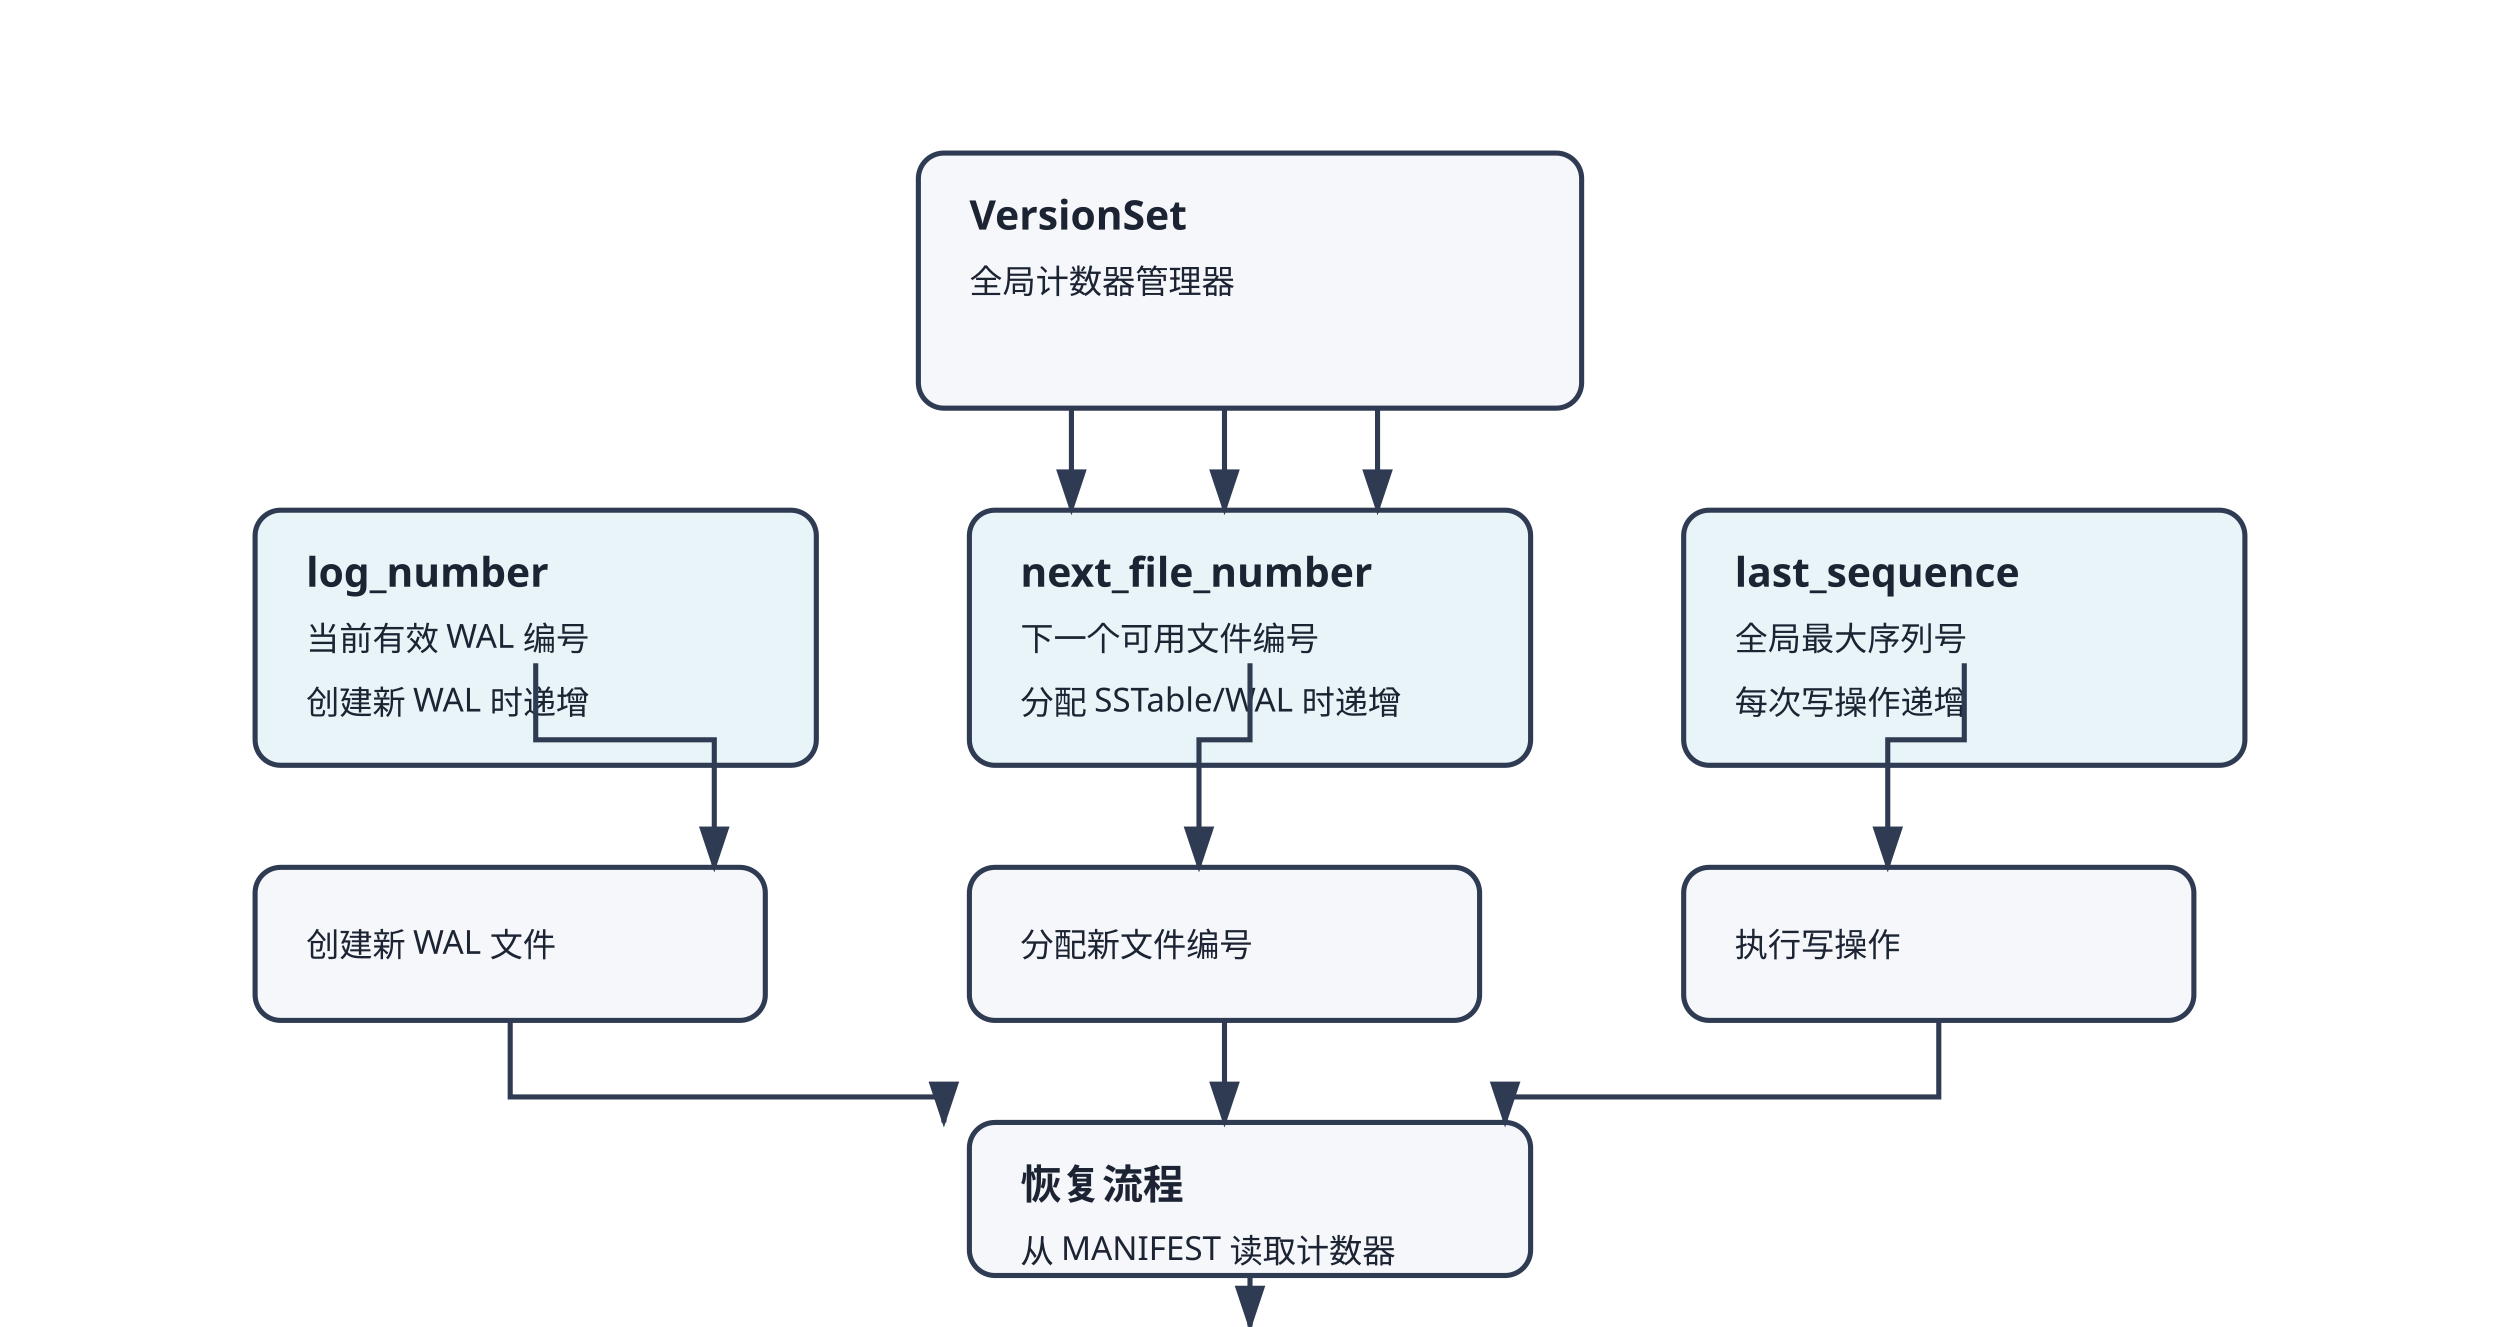
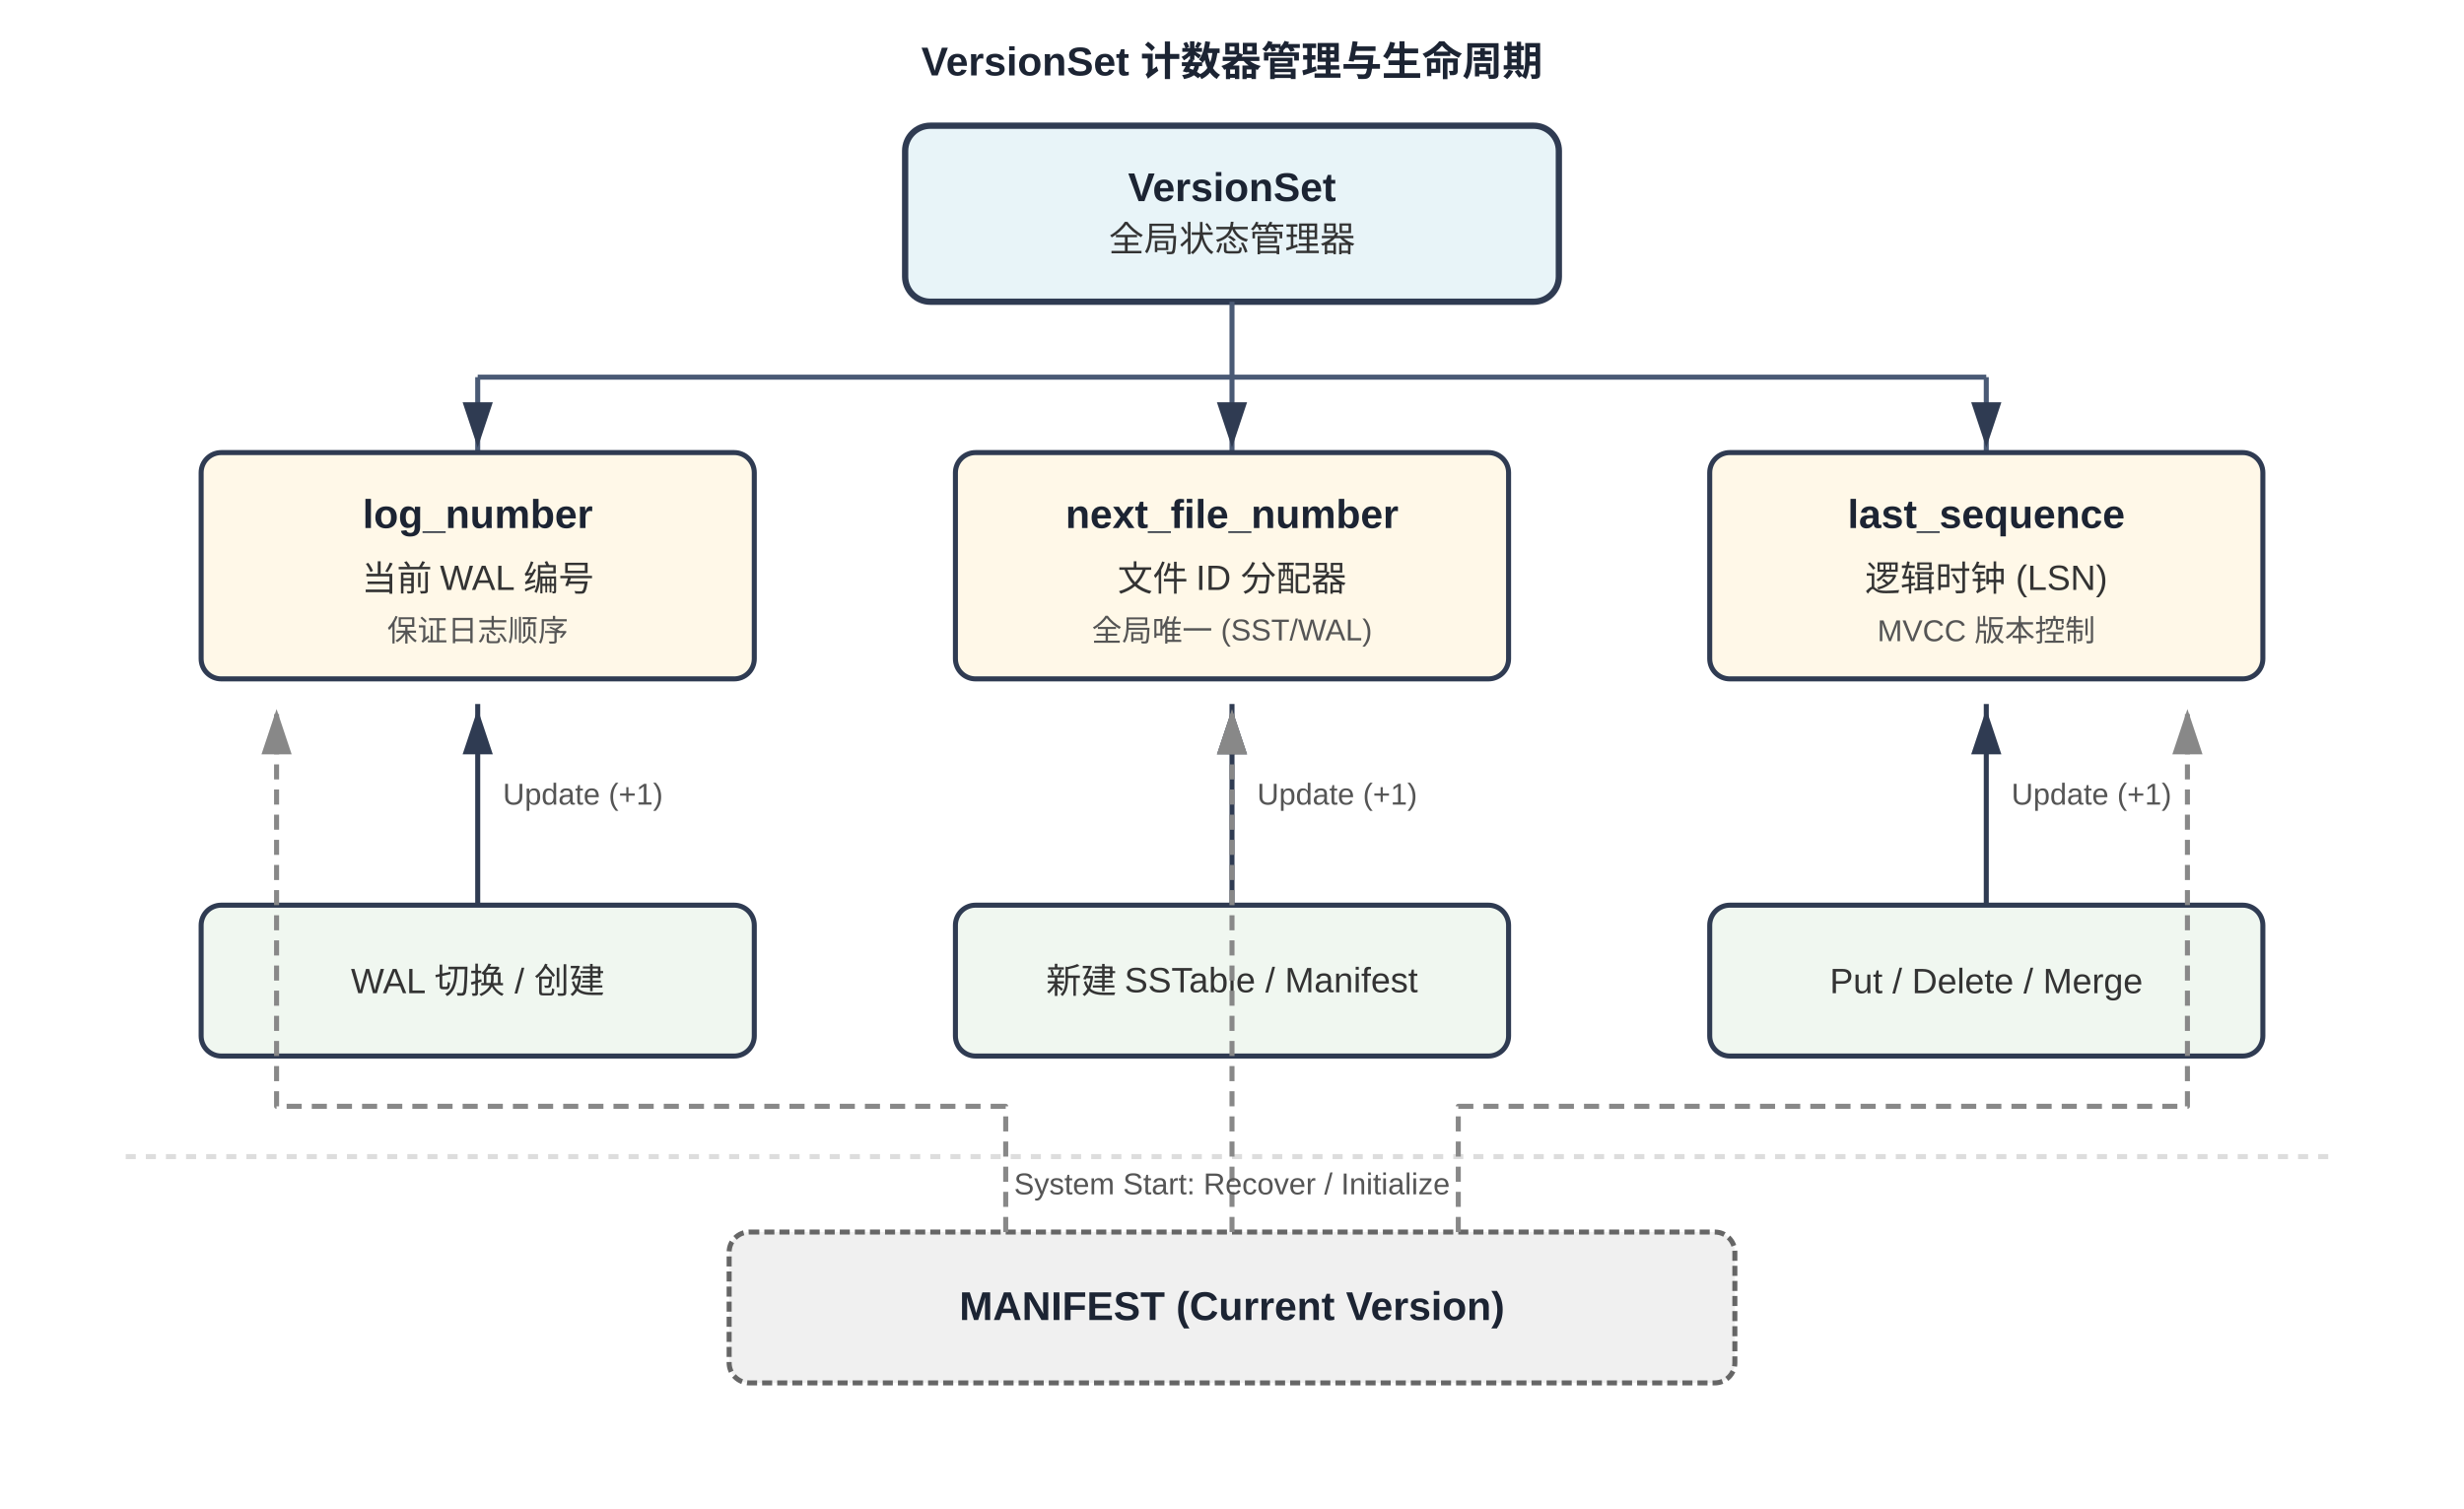
- <svg xmlns="http://www.w3.org/2000/svg" width="980" height="520" viewBox="0 0 980 520">
+ <svg xmlns="http://www.w3.org/2000/svg" width="980" height="600" viewBox="0 0 980 600" style="background-color: #ffffff;">
  <defs>
    <style>
+       /* 盒子样式 */
      .box { fill: #f5f7fb; stroke: #2f3b52; stroke-width: 2; }
-       .title { font: 700 16px sans-serif; fill: #1c2433; }
-       .text { font: 13px sans-serif; fill: #1c2433; }
-       .arrow { stroke: #2f3b52; stroke-width: 2; fill: none; marker-end: url(#arrow); }
-       .counter-box { fill: #e8f4f8; stroke: #2f3b52; stroke-width: 2; }
+       .manager-box { fill: #e8f4f8; stroke: #2f3b52; stroke-width: 2.5; }
+       .counter-box { fill: #fff8e8; stroke: #2f3b52; stroke-width: 2; }
+       .action-box { fill: #f0f7f0; stroke: #2f3b52; stroke-width: 2; }
+       .persist-box { fill: #f0f0f0; stroke: #666; stroke-width: 2; stroke-dasharray: 4,2; }
+ 
+       /* 字体样式 */
+       .title { font-family: "Helvetica Neue", Arial, sans-serif; font-weight: bold; font-size: 16px; fill: #1c2433; }
+       .text { font-family: "Helvetica Neue", Arial, sans-serif; font-size: 14px; fill: #333333; }
+       .label { font-family: "Helvetica Neue", Arial, sans-serif; font-size: 12px; fill: #555; background-color: #fff; padding: 2px; }
+ 
+       /* 线条样式 */
+       .arrow { stroke: #2f3b52; stroke-width: 2; fill: none; marker-end: url(#arrow); stroke-linejoin: round; }
+       .arrow-org { stroke: #4a5a75; stroke-width: 2; fill: none; marker-end: url(#arrow); stroke-linejoin: round; } /* 组织结构线 */
+       .arrow-dash { stroke: #888; stroke-width: 2; fill: none; marker-end: url(#arrow-gray); stroke-dasharray: 6,4; stroke-linejoin: round; }
    </style>
-     <marker id="arrow" markerWidth="10" markerHeight="10" refX="8" refY="3" orient="auto" markerUnits="strokeWidth">
+     <marker id="arrow" markerWidth="12" markerHeight="12" refX="10" refY="3" orient="auto" markerUnits="strokeWidth">
      <path d="M0,0 L0,6 L9,3 z" fill="#2f3b52" />
    </marker>
+     <marker id="arrow-gray" markerWidth="12" markerHeight="12" refX="10" refY="3" orient="auto" markerUnits="strokeWidth">
+       <path d="M0,0 L0,6 L9,3 z" fill="#888" />
+     </marker>
  </defs>
-   <rect class="box" x="360" y="60" width="260" height="100" rx="10" />
-   <text class="title" x="380" y="90">VersionSet</text>
-   <text class="text" x="380" y="115">全局计数器管理器</text>
-   <rect class="counter-box" x="100" y="200" width="220" height="100" rx="10" />
-   <text class="title" x="120" y="230">log_number</text>
-   <text class="text" x="120" y="255">当前有效 WAL 编号</text>
-   <text class="text" x="120" y="280">创建新 WAL 时递增</text>
-   <rect class="counter-box" x="380" y="200" width="220" height="100" rx="10" />
-   <text class="title" x="400" y="230">next_file_number</text>
-   <text class="text" x="400" y="255">下一个可用文件编号</text>
-   <text class="text" x="400" y="280">分配 SSTable/WAL 时递增</text>
-   <rect class="counter-box" x="660" y="200" width="220" height="100" rx="10" />
-   <text class="title" x="680" y="230">last_sequence</text>
-   <text class="text" x="680" y="255">全局最大序列号</text>
-   <text class="text" x="680" y="280">每次写操作递增</text>
-   <rect class="box" x="100" y="340" width="200" height="60" rx="10" />
-   <text class="text" x="120" y="375">创建新 WAL 文件</text>
-   <rect class="box" x="380" y="340" width="200" height="60" rx="10" />
-   <text class="text" x="400" y="375">分配新文件编号</text>
-   <rect class="box" x="660" y="340" width="200" height="60" rx="10" />
-   <text class="text" x="680" y="375">执行写操作</text>
-   <rect class="box" x="380" y="440" width="220" height="60" rx="10" />
-   <text class="title" x="400" y="470">恢复流程</text>
-   <text class="text" x="400" y="495">从 MANIFEST 读取计数器</text>
-   <path class="arrow" d="M480 160 L480 200" />
-   <path class="arrow" d="M210 260 L210 290 L280 290 L280 340" />
-   <path class="arrow" d="M490 260 L490 290 L470 290 L470 340" />
-   <path class="arrow" d="M770 260 L770 290 L740 290 L740 340" />
-   <path class="arrow" d="M200 400 L200 430 L370 430 L370 440" />
-   <path class="arrow" d="M480 400 L480 440" />
-   <path class="arrow" d="M760 400 L760 430 L590 430 L590 440" />
-   <path class="arrow" d="M420 160 L420 200" />
-   <path class="arrow" d="M540 160 L540 200" />
-   <path class="arrow" d="M490 500 L490 520" />
+   <text class="title" x="490" y="30" text-anchor="middle" font-size="20px">VersionSet 计数器管理与生命周期</text>
+   <g transform="translate(360, 50)">
+     <rect class="manager-box" width="260" height="70" rx="10" />
+     <text class="title" x="130" y="30" text-anchor="middle">VersionSet</text>
+     <text class="text" x="130" y="50" text-anchor="middle">全局状态管理器</text>
+   </g>
+   <path d="M490 120 L490 150" stroke="#4a5a75" stroke-width="2" fill="none" />
+   <path d="M190 150 L790 150" stroke="#4a5a75" stroke-width="2" fill="none" />
+   <path class="arrow-org" d="M190 150 L190 180" />
+   <path class="arrow-org" d="M490 150 L490 180" />
+   <path class="arrow-org" d="M790 150 L790 180" />
+   <g transform="translate(80, 180)">
+     <rect class="counter-box" width="220" height="90" rx="8" />
+     <text class="title" x="110" y="30" text-anchor="middle">log_number</text>
+     <text class="text" x="110" y="55" text-anchor="middle">当前 WAL 编号</text>
+     <text class="label" x="110" y="75" text-anchor="middle" fill="#666">保证日志顺序</text>
+   </g>
+   <g transform="translate(380, 180)">
+     <rect class="counter-box" width="220" height="90" rx="8" />
+     <text class="title" x="110" y="30" text-anchor="middle">next_file_number</text>
+     <text class="text" x="110" y="55" text-anchor="middle">文件 ID 分配器</text>
+     <text class="label" x="110" y="75" text-anchor="middle" fill="#666">全局唯一 (SST/WAL)</text>
+   </g>
+   <g transform="translate(680, 180)">
+     <rect class="counter-box" width="220" height="90" rx="8" />
+     <text class="title" x="110" y="30" text-anchor="middle">last_sequence</text>
+     <text class="text" x="110" y="55" text-anchor="middle">逻辑时钟 (LSN)</text>
+     <text class="label" x="110" y="75" text-anchor="middle" fill="#666">MVCC 版本控制</text>
+   </g>
+   <g transform="translate(80, 360)">
+     <rect class="action-box" width="220" height="60" rx="8" />
+     <text class="text" x="110" y="35" text-anchor="middle">WAL 切换 / 创建</text>
+   </g>
+   <path class="arrow" d="M190 360 L190 280" />
+   <text class="label" x="200" y="320">Update (+1)</text>
+   <g transform="translate(380, 360)">
+     <rect class="action-box" width="220" height="60" rx="8" />
+     <text class="text" x="110" y="35" text-anchor="middle">新建 SSTable / Manifest</text>
+   </g>
+   <path class="arrow" d="M490 360 L490 280" />
+   <text class="label" x="500" y="320">Update (+1)</text>
+   <g transform="translate(680, 360)">
+     <rect class="action-box" width="220" height="60" rx="8" />
+     <text class="text" x="110" y="35" text-anchor="middle">Put / Delete / Merge</text>
+   </g>
+   <path class="arrow" d="M790 360 L790 280" />
+   <text class="label" x="800" y="320">Update (+1)</text>
+   <line x1="50" y1="460" x2="930" y2="460" stroke="#ddd" stroke-width="2" stroke-dasharray="4,4" />
+   <g transform="translate(290, 490)">
+     <rect class="persist-box" width="400" height="60" rx="8" />
+     <text class="title" x="200" y="35" text-anchor="middle" fill="#666">MANIFEST (Current Version)</text>
+   </g>
+   <path class="arrow-dash" d="M400 490 L400 440 L110 440 L110 280" />
+   <path class="arrow-dash" d="M490 490 L490 280" />
+   <path class="arrow-dash" d="M580 490 L580 440 L870 440 L870 280" />
+   <text class="label" x="490" y="475" text-anchor="middle" fill="#888">System Start: Recover / Initialize</text>
</svg>
